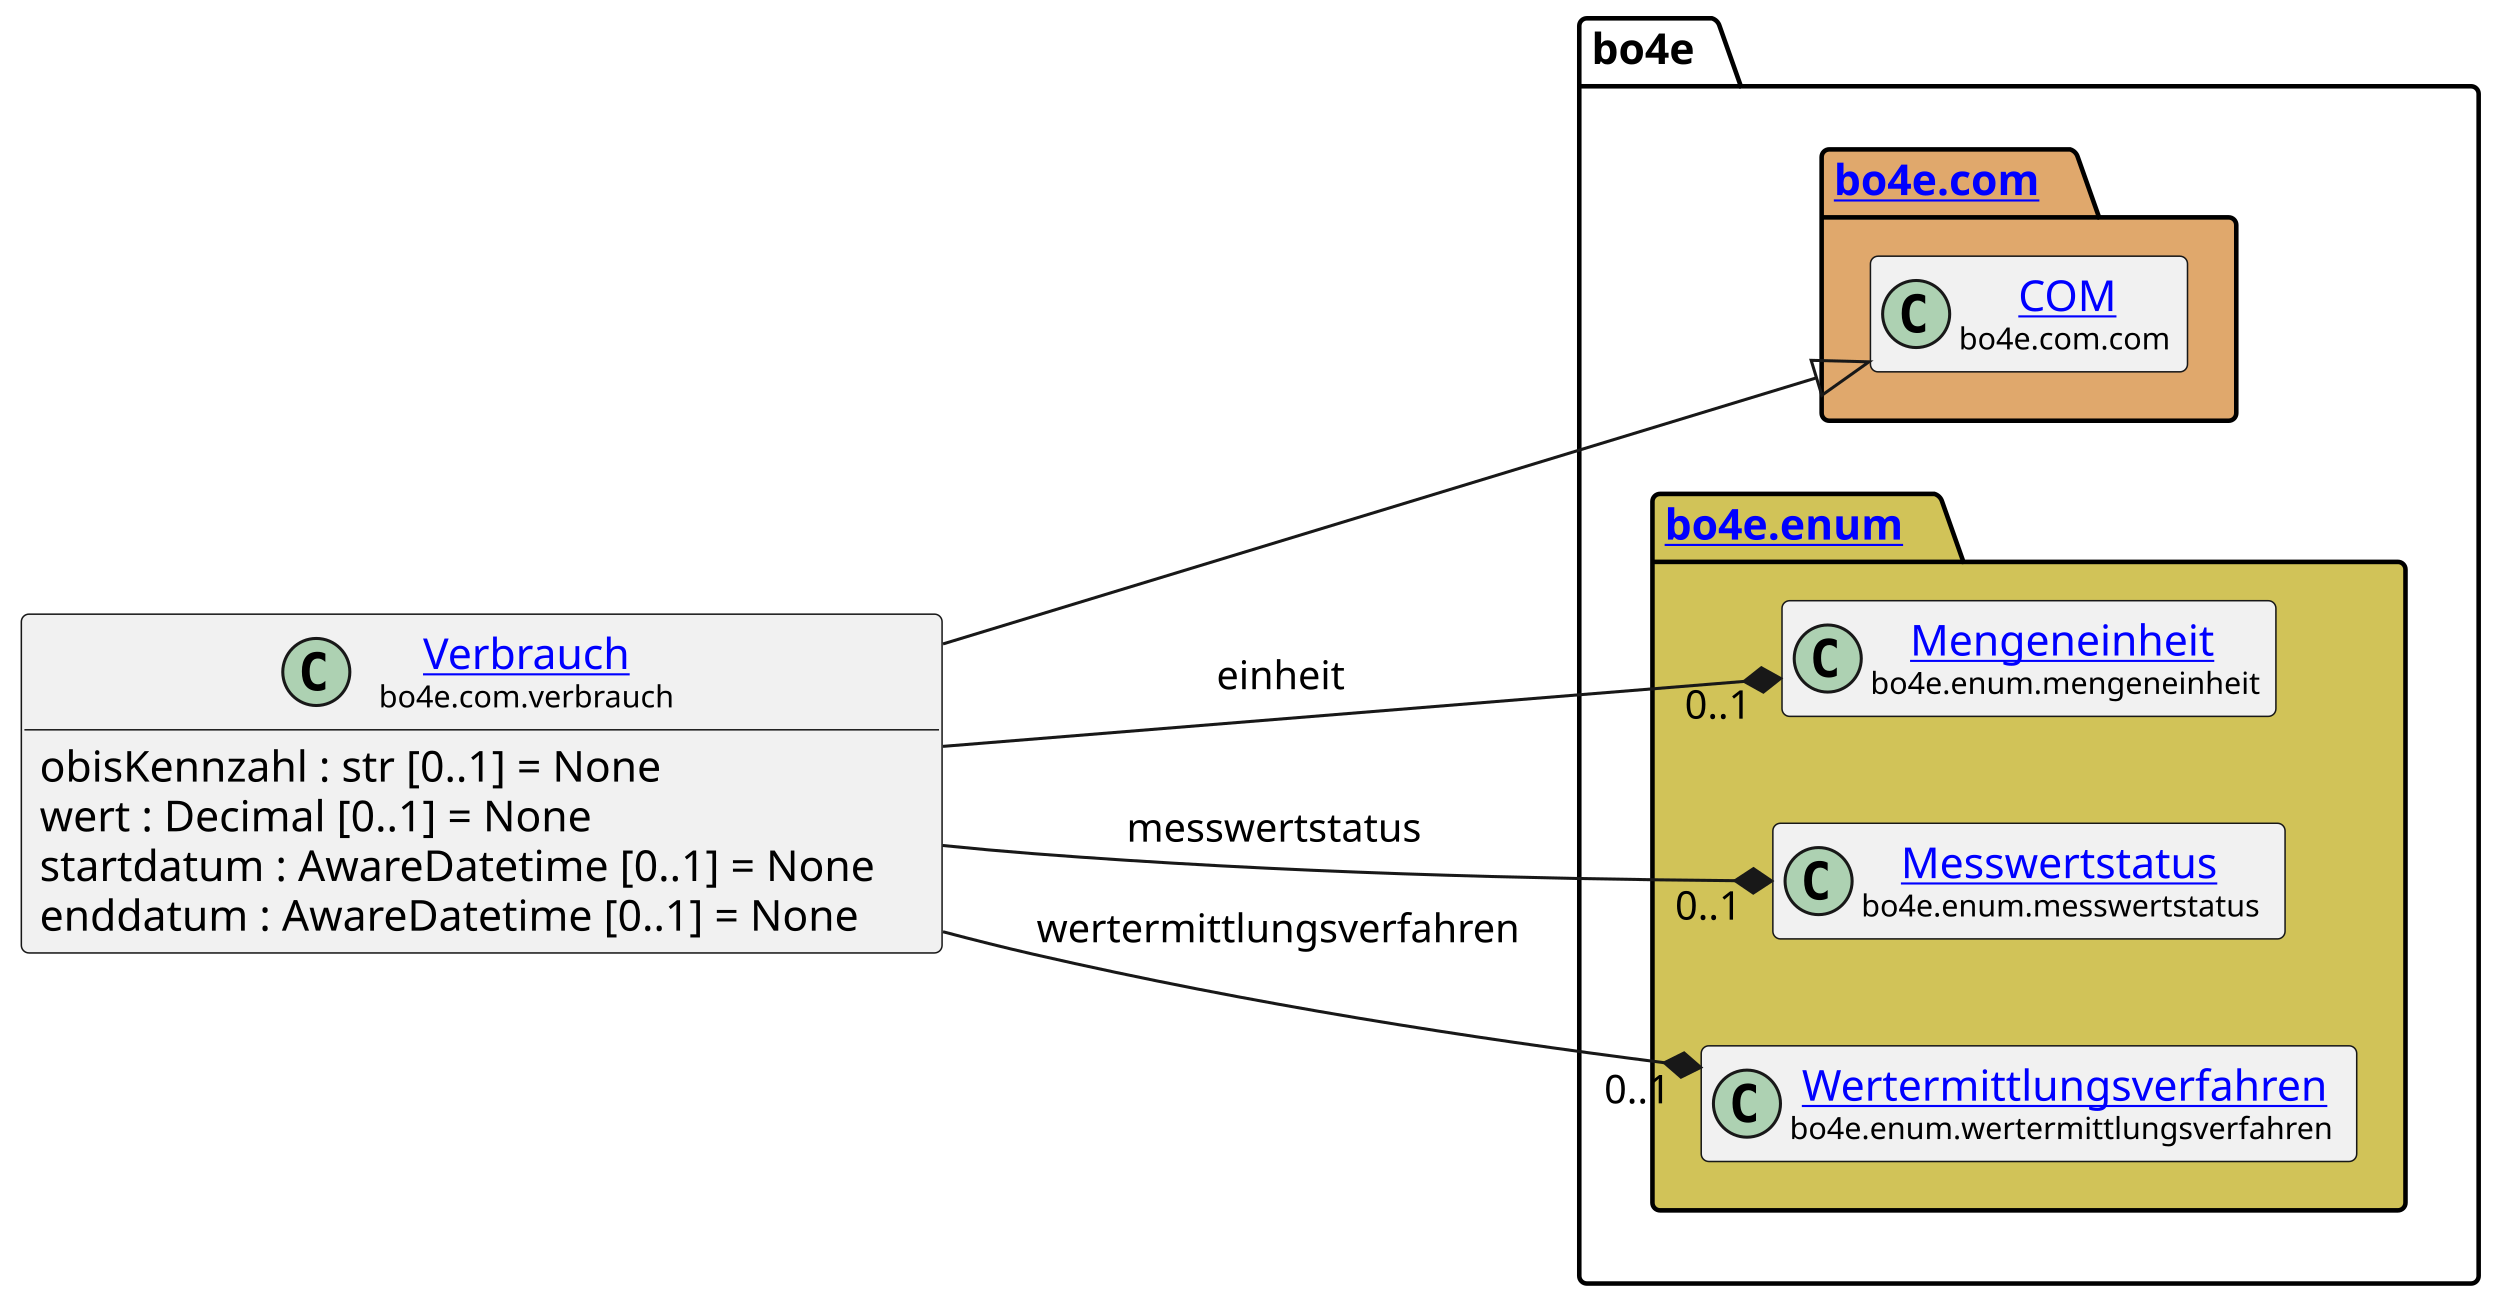
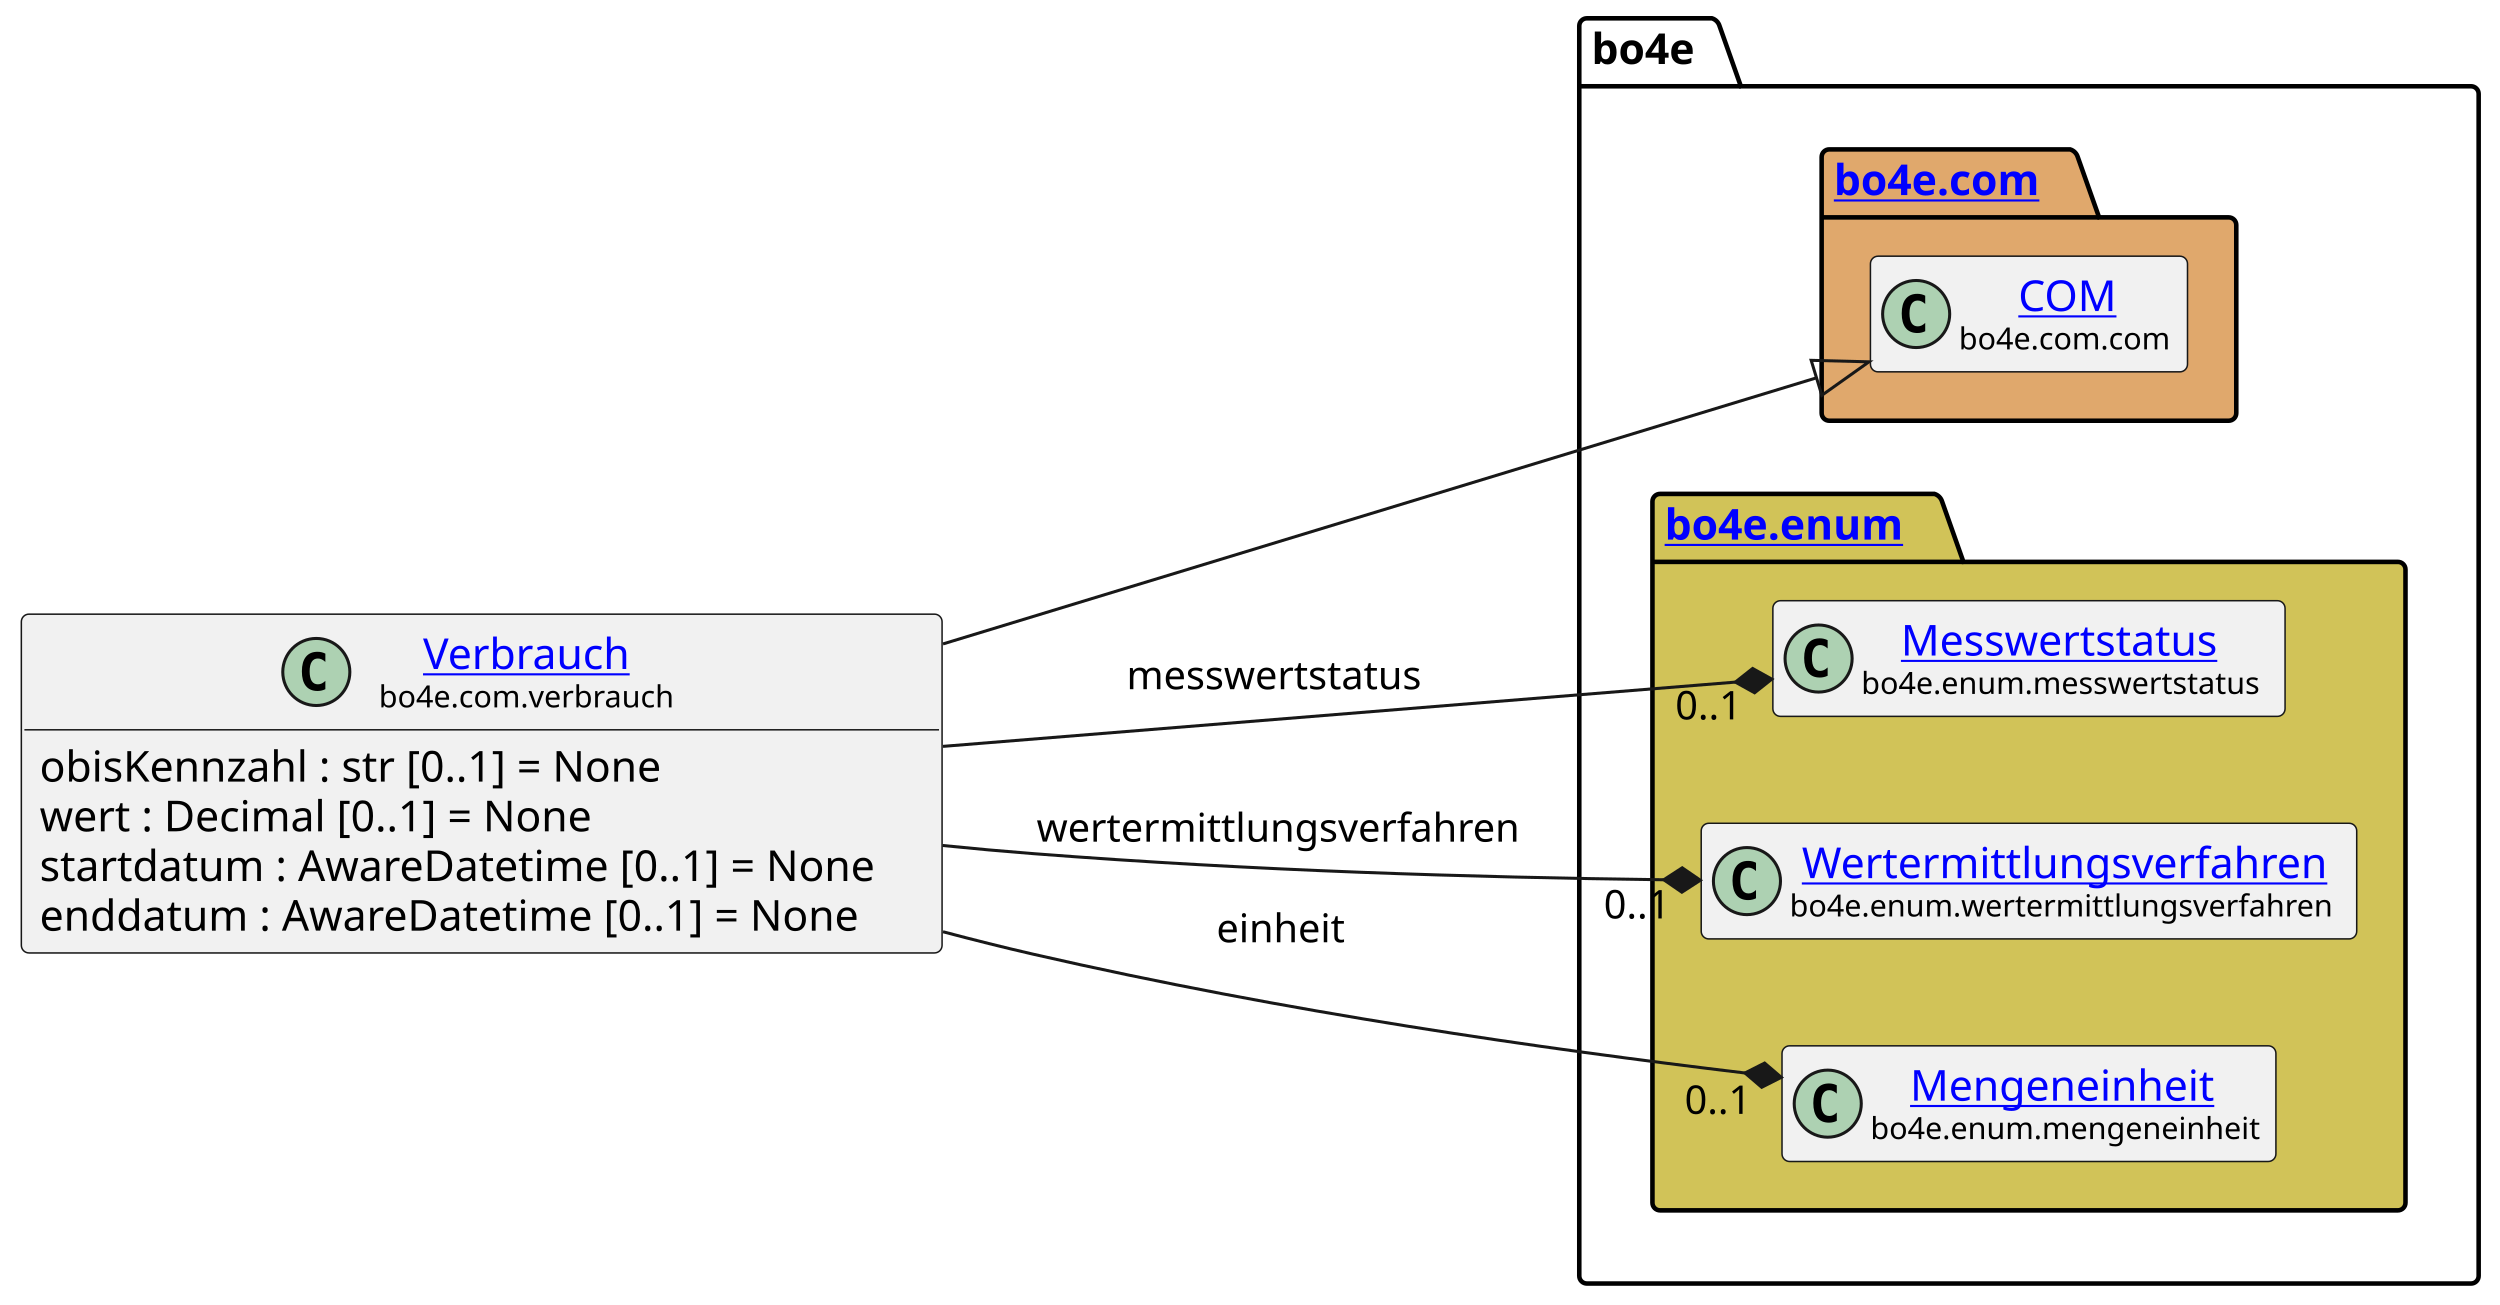
<svg xmlns="http://www.w3.org/2000/svg" xmlns:xlink="http://www.w3.org/1999/xlink" contentStyleType="text/css" height="428px" preserveAspectRatio="none" style="width:820px;height:428px;background:#FFFFFF;" version="1.1" viewBox="0 0 820 428" width="820px" zoomAndPan="magnify">
  <defs />
  <g>
    <g id="cluster_bo4e">
      <path d="M520.5,6 L561.5,6 A3.75,3.75 0 0 1 564,8.5 L571,28.297 L810.5,28.297 A2.5,2.5 0 0 1 813,30.797 L813,418.5 A2.5,2.5 0 0 1 810.5,421 L520.5,421 A2.5,2.5 0 0 1 518,418.5 L518,8.5 A2.5,2.5 0 0 1 520.5,6 " fill="none" style="stroke:#000000;stroke-width:1.5;" />
      <line style="stroke:#000000;stroke-width:1.5;" x1="518" x2="571" y1="28.297" y2="28.297" />
      <text fill="#000000" font-family="sans-serif" font-size="14" font-weight="bold" lengthAdjust="spacing" textLength="40" x="522" y="20.995">bo4e</text>
    </g>
    <g id="cluster_com">
      <path d="M600,49 L679,49 A3.75,3.75 0 0 1 681.5,51.5 L688.5,71.297 L731,71.297 A2.5,2.5 0 0 1 733.5,73.797 L733.5,135.5 A2.5,2.5 0 0 1 731,138 L600,138 A2.5,2.5 0 0 1 597.5,135.5 L597.5,51.5 A2.5,2.5 0 0 1 600,49 " fill="#E0A86C" style="stroke:#000000;stroke-width:1.5;" />
      <line style="stroke:#000000;stroke-width:1.5;" x1="597.5" x2="688.5" y1="71.297" y2="71.297" />
      <a href="https://bo4e.github.io/BO4E-python/latest/api/bo4e.com.html" target="_top" title="https://bo4e.github.io/BO4E-python/latest/api/bo4e.com.html" xlink:actuate="onRequest" xlink:href="https://bo4e.github.io/BO4E-python/latest/api/bo4e.com.html" xlink:show="new" xlink:title="https://bo4e.github.io/BO4E-python/latest/api/bo4e.com.html" xlink:type="simple">
        <text fill="#0000FF" font-family="sans-serif" font-size="14" font-weight="bold" lengthAdjust="spacing" text-decoration="underline" textLength="78" x="601.5" y="63.995">bo4e.com</text>
      </a>
    </g>
    <g id="cluster_enum">
      <path d="M544.5,162 L634.5,162 A3.75,3.75 0 0 1 637,164.5 L644,184.297 L786.5,184.297 A2.5,2.5 0 0 1 789,186.797 L789,394.5 A2.5,2.5 0 0 1 786.5,397 L544.5,397 A2.5,2.5 0 0 1 542,394.5 L542,164.5 A2.5,2.5 0 0 1 544.5,162 " fill="#D1C358" style="stroke:#000000;stroke-width:1.5;" />
      <line style="stroke:#000000;stroke-width:1.5;" x1="542" x2="644" y1="184.297" y2="184.297" />
      <a href="https://bo4e.github.io/BO4E-python/latest/api/bo4e.enum.html" target="_top" title="https://bo4e.github.io/BO4E-python/latest/api/bo4e.enum.html" xlink:actuate="onRequest" xlink:href="https://bo4e.github.io/BO4E-python/latest/api/bo4e.enum.html" xlink:show="new" xlink:title="https://bo4e.github.io/BO4E-python/latest/api/bo4e.enum.html" xlink:type="simple">
        <text fill="#0000FF" font-family="sans-serif" font-size="14" font-weight="bold" lengthAdjust="spacing" text-decoration="underline" textLength="89" x="546" y="176.995">bo4e.enum</text>
      </a>
    </g>
    <g id="elem_COM">
      <rect codeLine="11" fill="#F1F1F1" height="37.938" id="COM" rx="2.5" ry="2.5" style="stroke:#181818;stroke-width:0.5;" width="104" x="613.5" y="84.03" />
      <ellipse cx="628.5" cy="102.999" fill="#ADD1B2" rx="11" ry="11" style="stroke:#181818;stroke-width:1.0;" />
      <path d="M631.469,108.639 Q630.891,108.936 630.25,109.077 Q629.609,109.233 628.906,109.233 Q626.406,109.233 625.078,107.593 Q623.766,105.936 623.766,102.811 Q623.766,99.686 625.078,98.03 Q626.406,96.374 628.906,96.374 Q629.609,96.374 630.25,96.53 Q630.906,96.686 631.469,96.983 L631.469,99.702 Q630.844,99.124 630.25,98.858 Q629.656,98.577 629.031,98.577 Q627.688,98.577 627,99.655 Q626.312,100.718 626.312,102.811 Q626.312,104.905 627,105.983 Q627.688,107.046 629.031,107.046 Q629.656,107.046 630.25,106.78 Q630.844,106.499 631.469,105.921 L631.469,108.639 Z " fill="#000000" />
      <a href="https://bo4e.github.io/BO4E-python/latest/api/bo4e.com.html#bo4e.com.com.COM" target="_top" title="https://bo4e.github.io/BO4E-python/latest/api/bo4e.com.html#bo4e.com.com.COM" xlink:actuate="onRequest" xlink:href="https://bo4e.github.io/BO4E-python/latest/api/bo4e.com.html#bo4e.com.com.COM" xlink:show="new" xlink:title="https://bo4e.github.io/BO4E-python/latest/api/bo4e.com.html#bo4e.com.com.COM" xlink:type="simple">
        <text fill="#0000FF" font-family="sans-serif" font-size="14" lengthAdjust="spacing" text-decoration="underline" textLength="33" x="662" y="102.025">COM</text>
      </a>
      <text fill="#000000" font-family="sans-serif" font-size="10" lengthAdjust="spacing" textLength="72" x="642.5" y="114.609">bo4e.com.com</text>
    </g>
-     <g id="elem_Mengeneinheit">
-       <rect codeLine="14" fill="#F1F1F1" height="37.938" id="Mengeneinheit" rx="2.5" ry="2.5" style="stroke:#181818;stroke-width:0.5;" width="162" x="584.5" y="197.03" />
-       <ellipse cx="599.5" cy="215.999" fill="#ADD1B2" rx="11" ry="11" style="stroke:#181818;stroke-width:1.0;" />
-       <path d="M602.469,221.639 Q601.891,221.936 601.25,222.077 Q600.609,222.233 599.906,222.233 Q597.406,222.233 596.078,220.593 Q594.766,218.936 594.766,215.811 Q594.766,212.686 596.078,211.03 Q597.406,209.374 599.906,209.374 Q600.609,209.374 601.25,209.53 Q601.906,209.686 602.469,209.983 L602.469,212.702 Q601.844,212.124 601.25,211.858 Q600.656,211.577 600.031,211.577 Q598.688,211.577 598,212.655 Q597.312,213.718 597.312,215.811 Q597.312,217.905 598,218.983 Q598.688,220.046 600.031,220.046 Q600.656,220.046 601.25,219.78 Q601.844,219.499 602.469,218.921 L602.469,221.639 Z " fill="#000000" />
-       <a href="https://bo4e.github.io/BO4E-python/latest/api/bo4e.enum.html#bo4e.enum.mengeneinheit.Mengeneinheit" target="_top" title="https://bo4e.github.io/BO4E-python/latest/api/bo4e.enum.html#bo4e.enum.mengeneinheit.Mengeneinheit" xlink:actuate="onRequest" xlink:href="https://bo4e.github.io/BO4E-python/latest/api/bo4e.enum.html#bo4e.enum.mengeneinheit.Mengeneinheit" xlink:show="new" xlink:title="https://bo4e.github.io/BO4E-python/latest/api/bo4e.enum.html#bo4e.enum.mengeneinheit.Mengeneinheit" xlink:type="simple">
-         <text fill="#0000FF" font-family="sans-serif" font-size="14" lengthAdjust="spacing" text-decoration="underline" textLength="104" x="626.5" y="215.025">Mengeneinheit</text>
+     <g id="elem_Messwertstatus">
+       <rect codeLine="14" fill="#F1F1F1" height="37.938" id="Messwertstatus" rx="2.5" ry="2.5" style="stroke:#181818;stroke-width:0.5;" width="168" x="581.5" y="197.03" />
+       <ellipse cx="596.5" cy="215.999" fill="#ADD1B2" rx="11" ry="11" style="stroke:#181818;stroke-width:1.0;" />
+       <path d="M599.469,221.639 Q598.891,221.936 598.25,222.077 Q597.609,222.233 596.906,222.233 Q594.406,222.233 593.078,220.593 Q591.766,218.936 591.766,215.811 Q591.766,212.686 593.078,211.03 Q594.406,209.374 596.906,209.374 Q597.609,209.374 598.25,209.53 Q598.906,209.686 599.469,209.983 L599.469,212.702 Q598.844,212.124 598.25,211.858 Q597.656,211.577 597.031,211.577 Q595.688,211.577 595,212.655 Q594.312,213.718 594.312,215.811 Q594.312,217.905 595,218.983 Q595.688,220.046 597.031,220.046 Q597.656,220.046 598.25,219.78 Q598.844,219.499 599.469,218.921 L599.469,221.639 Z " fill="#000000" />
+       <a href="https://bo4e.github.io/BO4E-python/latest/api/bo4e.enum.html#bo4e.enum.messwertstatus.Messwertstatus" target="_top" title="https://bo4e.github.io/BO4E-python/latest/api/bo4e.enum.html#bo4e.enum.messwertstatus.Messwertstatus" xlink:actuate="onRequest" xlink:href="https://bo4e.github.io/BO4E-python/latest/api/bo4e.enum.html#bo4e.enum.messwertstatus.Messwertstatus" xlink:show="new" xlink:title="https://bo4e.github.io/BO4E-python/latest/api/bo4e.enum.html#bo4e.enum.messwertstatus.Messwertstatus" xlink:type="simple">
+         <text fill="#0000FF" font-family="sans-serif" font-size="14" lengthAdjust="spacing" text-decoration="underline" textLength="110" x="623.5" y="215.025">Messwertstatus</text>
      </a>
-       <text fill="#000000" font-family="sans-serif" font-size="10" lengthAdjust="spacing" textLength="130" x="613.5" y="227.609">bo4e.enum.mengeneinheit</text>
-     </g>
-     <g id="elem_Messwertstatus">
-       <rect codeLine="15" fill="#F1F1F1" height="37.938" id="Messwertstatus" rx="2.5" ry="2.5" style="stroke:#181818;stroke-width:0.5;" width="168" x="581.5" y="270.03" />
-       <ellipse cx="596.5" cy="288.999" fill="#ADD1B2" rx="11" ry="11" style="stroke:#181818;stroke-width:1.0;" />
-       <path d="M599.469,294.639 Q598.891,294.936 598.25,295.077 Q597.609,295.233 596.906,295.233 Q594.406,295.233 593.078,293.592 Q591.766,291.936 591.766,288.811 Q591.766,285.686 593.078,284.03 Q594.406,282.374 596.906,282.374 Q597.609,282.374 598.25,282.53 Q598.906,282.686 599.469,282.983 L599.469,285.702 Q598.844,285.124 598.25,284.858 Q597.656,284.577 597.031,284.577 Q595.688,284.577 595,285.655 Q594.312,286.717 594.312,288.811 Q594.312,290.905 595,291.983 Q595.688,293.046 597.031,293.046 Q597.656,293.046 598.25,292.78 Q598.844,292.499 599.469,291.921 L599.469,294.639 Z " fill="#000000" />
-       <a href="https://bo4e.github.io/BO4E-python/latest/api/bo4e.enum.html#bo4e.enum.messwertstatus.Messwertstatus" target="_top" title="https://bo4e.github.io/BO4E-python/latest/api/bo4e.enum.html#bo4e.enum.messwertstatus.Messwertstatus" xlink:actuate="onRequest" xlink:href="https://bo4e.github.io/BO4E-python/latest/api/bo4e.enum.html#bo4e.enum.messwertstatus.Messwertstatus" xlink:show="new" xlink:title="https://bo4e.github.io/BO4E-python/latest/api/bo4e.enum.html#bo4e.enum.messwertstatus.Messwertstatus" xlink:type="simple">
-         <text fill="#0000FF" font-family="sans-serif" font-size="14" lengthAdjust="spacing" text-decoration="underline" textLength="110" x="623.5" y="288.025">Messwertstatus</text>
-       </a>
-       <text fill="#000000" font-family="sans-serif" font-size="10" lengthAdjust="spacing" textLength="136" x="610.5" y="300.609">bo4e.enum.messwertstatus</text>
+       <text fill="#000000" font-family="sans-serif" font-size="10" lengthAdjust="spacing" textLength="136" x="610.5" y="227.609">bo4e.enum.messwertstatus</text>
    </g>
    <g id="elem_Wertermittlungsverfahren">
-       <rect codeLine="16" fill="#F1F1F1" height="37.938" id="Wertermittlungsverfahren" rx="2.5" ry="2.5" style="stroke:#181818;stroke-width:0.5;" width="215" x="558" y="343.03" />
-       <ellipse cx="573" cy="361.999" fill="#ADD1B2" rx="11" ry="11" style="stroke:#181818;stroke-width:1.0;" />
-       <path d="M575.969,367.639 Q575.391,367.936 574.75,368.077 Q574.109,368.233 573.406,368.233 Q570.906,368.233 569.578,366.592 Q568.266,364.936 568.266,361.811 Q568.266,358.686 569.578,357.03 Q570.906,355.374 573.406,355.374 Q574.109,355.374 574.75,355.53 Q575.406,355.686 575.969,355.983 L575.969,358.702 Q575.344,358.124 574.75,357.858 Q574.156,357.577 573.531,357.577 Q572.188,357.577 571.5,358.655 Q570.812,359.717 570.812,361.811 Q570.812,363.905 571.5,364.983 Q572.188,366.046 573.531,366.046 Q574.156,366.046 574.75,365.78 Q575.344,365.499 575.969,364.921 L575.969,367.639 Z " fill="#000000" />
+       <rect codeLine="15" fill="#F1F1F1" height="37.938" id="Wertermittlungsverfahren" rx="2.5" ry="2.5" style="stroke:#181818;stroke-width:0.5;" width="215" x="558" y="270.03" />
+       <ellipse cx="573" cy="288.999" fill="#ADD1B2" rx="11" ry="11" style="stroke:#181818;stroke-width:1.0;" />
+       <path d="M575.969,294.639 Q575.391,294.936 574.75,295.077 Q574.109,295.233 573.406,295.233 Q570.906,295.233 569.578,293.592 Q568.266,291.936 568.266,288.811 Q568.266,285.686 569.578,284.03 Q570.906,282.374 573.406,282.374 Q574.109,282.374 574.75,282.53 Q575.406,282.686 575.969,282.983 L575.969,285.702 Q575.344,285.124 574.75,284.858 Q574.156,284.577 573.531,284.577 Q572.188,284.577 571.5,285.655 Q570.812,286.717 570.812,288.811 Q570.812,290.905 571.5,291.983 Q572.188,293.046 573.531,293.046 Q574.156,293.046 574.75,292.78 Q575.344,292.499 575.969,291.921 L575.969,294.639 Z " fill="#000000" />
      <a href="https://bo4e.github.io/BO4E-python/latest/api/bo4e.enum.html#bo4e.enum.wertermittlungsverfahren.Wertermittlungsverfahren" target="_top" title="https://bo4e.github.io/BO4E-python/latest/api/bo4e.enum.html#bo4e.enum.wertermittlungsverfahren.Wertermittlungsverfahren" xlink:actuate="onRequest" xlink:href="https://bo4e.github.io/BO4E-python/latest/api/bo4e.enum.html#bo4e.enum.wertermittlungsverfahren.Wertermittlungsverfahren" xlink:show="new" xlink:title="https://bo4e.github.io/BO4E-python/latest/api/bo4e.enum.html#bo4e.enum.wertermittlungsverfahren.Wertermittlungsverfahren" xlink:type="simple">
-         <text fill="#0000FF" font-family="sans-serif" font-size="14" lengthAdjust="spacing" text-decoration="underline" textLength="175" x="591" y="361.025">Wertermittlungsverfahren</text>
+         <text fill="#0000FF" font-family="sans-serif" font-size="14" lengthAdjust="spacing" text-decoration="underline" textLength="175" x="591" y="288.025">Wertermittlungsverfahren</text>
      </a>
-       <text fill="#000000" font-family="sans-serif" font-size="10" lengthAdjust="spacing" textLength="183" x="587" y="373.609">bo4e.enum.wertermittlungsverfahren</text>
+       <text fill="#000000" font-family="sans-serif" font-size="10" lengthAdjust="spacing" textLength="183" x="587" y="300.609">bo4e.enum.wertermittlungsverfahren</text>
+     </g>
+     <g id="elem_Mengeneinheit">
+       <rect codeLine="16" fill="#F1F1F1" height="37.938" id="Mengeneinheit" rx="2.5" ry="2.5" style="stroke:#181818;stroke-width:0.5;" width="162" x="584.5" y="343.03" />
+       <ellipse cx="599.5" cy="361.999" fill="#ADD1B2" rx="11" ry="11" style="stroke:#181818;stroke-width:1.0;" />
+       <path d="M602.469,367.639 Q601.891,367.936 601.25,368.077 Q600.609,368.233 599.906,368.233 Q597.406,368.233 596.078,366.592 Q594.766,364.936 594.766,361.811 Q594.766,358.686 596.078,357.03 Q597.406,355.374 599.906,355.374 Q600.609,355.374 601.25,355.53 Q601.906,355.686 602.469,355.983 L602.469,358.702 Q601.844,358.124 601.25,357.858 Q600.656,357.577 600.031,357.577 Q598.688,357.577 598,358.655 Q597.312,359.717 597.312,361.811 Q597.312,363.905 598,364.983 Q598.688,366.046 600.031,366.046 Q600.656,366.046 601.25,365.78 Q601.844,365.499 602.469,364.921 L602.469,367.639 Z " fill="#000000" />
+       <a href="https://bo4e.github.io/BO4E-python/latest/api/bo4e.enum.html#bo4e.enum.mengeneinheit.Mengeneinheit" target="_top" title="https://bo4e.github.io/BO4E-python/latest/api/bo4e.enum.html#bo4e.enum.mengeneinheit.Mengeneinheit" xlink:actuate="onRequest" xlink:href="https://bo4e.github.io/BO4E-python/latest/api/bo4e.enum.html#bo4e.enum.mengeneinheit.Mengeneinheit" xlink:show="new" xlink:title="https://bo4e.github.io/BO4E-python/latest/api/bo4e.enum.html#bo4e.enum.mengeneinheit.Mengeneinheit" xlink:type="simple">
+         <text fill="#0000FF" font-family="sans-serif" font-size="14" lengthAdjust="spacing" text-decoration="underline" textLength="104" x="626.5" y="361.025">Mengeneinheit</text>
+       </a>
+       <text fill="#000000" font-family="sans-serif" font-size="10" lengthAdjust="spacing" textLength="130" x="613.5" y="373.609">bo4e.enum.mengeneinheit</text>
    </g>
    <g id="elem_Verbrauch">
      <rect codeLine="3" fill="#F1F1F1" height="111.125" id="Verbrauch" rx="2.5" ry="2.5" style="stroke:#181818;stroke-width:0.5;" width="302" x="7" y="201.44" />
      <ellipse cx="103.75" cy="220.409" fill="#ADD1B2" rx="11" ry="11" style="stroke:#181818;stroke-width:1.0;" />
      <path d="M106.719,226.049 Q106.141,226.346 105.5,226.487 Q104.859,226.643 104.156,226.643 Q101.656,226.643 100.328,225.002 Q99.016,223.346 99.016,220.221 Q99.016,217.096 100.328,215.44 Q101.656,213.784 104.156,213.784 Q104.859,213.784 105.5,213.94 Q106.156,214.096 106.719,214.393 L106.719,217.112 Q106.094,216.534 105.5,216.268 Q104.906,215.987 104.281,215.987 Q102.938,215.987 102.25,217.065 Q101.562,218.127 101.562,220.221 Q101.562,222.315 102.25,223.393 Q102.938,224.456 104.281,224.456 Q104.906,224.456 105.5,224.19 Q106.094,223.909 106.719,223.331 L106.719,226.049 Z " fill="#000000" />
      <a href="https://bo4e.github.io/BO4E-python/latest/api/bo4e.com.html#bo4e.com.verbrauch.Verbrauch" target="_top" title="https://bo4e.github.io/BO4E-python/latest/api/bo4e.com.html#bo4e.com.verbrauch.Verbrauch" xlink:actuate="onRequest" xlink:href="https://bo4e.github.io/BO4E-python/latest/api/bo4e.com.html#bo4e.com.verbrauch.Verbrauch" xlink:show="new" xlink:title="https://bo4e.github.io/BO4E-python/latest/api/bo4e.com.html#bo4e.com.verbrauch.Verbrauch" xlink:type="simple">
        <text fill="#0000FF" font-family="sans-serif" font-size="14" lengthAdjust="spacing" text-decoration="underline" textLength="71" x="138.75" y="219.435">Verbrauch</text>
      </a>
      <text fill="#000000" font-family="sans-serif" font-size="10" lengthAdjust="spacing" textLength="100" x="124.25" y="232.019">bo4e.com.verbrauch</text>
      <line style="stroke:#181818;stroke-width:0.5;" x1="8" x2="308" y1="239.377" y2="239.377" />
      <text fill="#000000" font-family="sans-serif" font-size="14" lengthAdjust="spacing" textLength="221" x="13" y="256.373">obisKennzahl : str [0..1] = None</text>
      <text fill="#000000" font-family="sans-serif" font-size="14" lengthAdjust="spacing" textLength="195" x="13" y="272.67">wert : Decimal [0..1] = None</text>
      <text fill="#000000" font-family="sans-serif" font-size="14" lengthAdjust="spacing" textLength="290" x="13" y="288.966">startdatum : AwareDatetime [0..1] = None</text>
      <text fill="#000000" font-family="sans-serif" font-size="14" lengthAdjust="spacing" textLength="286" x="13" y="305.263">enddatum : AwareDatetime [0..1] = None</text>
    </g>
    <g id="link_Verbrauch_COM">
      <path codeLine="19" d="M309.3,211.21 C412.18,179.87 525.101,145.465 595.811,123.925 " fill="none" id="Verbrauch-to-COM" style="stroke:#181818;stroke-width:1.0;" />
      <polygon fill="none" points="613.03,118.68,594.063,118.186,597.56,129.665,613.03,118.68" style="stroke:#181818;stroke-width:1.0;" />
    </g>
    <g id="link_Verbrauch_Wertermittlungsverfahren">
-       <path codeLine="20" d="M309.3,305.61 C319.31,308.27 329.27,310.77 339,313 C411.27,329.58 481.997,340.42 545.917,348.58 " fill="none" id="Verbrauch-to-Wertermittlungsverfahren" style="stroke:#181818;stroke-width:1.0;" />
-       <polygon fill="#181818" points="557.82,350.1,552.375,345.372,545.917,348.58,551.362,353.308,557.82,350.1" style="stroke:#181818;stroke-width:1.0;" />
-       <text fill="#000000" font-family="sans-serif" font-size="13" lengthAdjust="spacing" textLength="161" x="340" y="309.067">wertermittlungsverfahren</text>
-       <text fill="#000000" font-family="sans-serif" font-size="13" lengthAdjust="spacing" textLength="24" x="526.153" y="361.889">0..1</text>
+       <path codeLine="20" d="M309.16,277.32 C319.24,278.34 329.26,279.25 339,280 C411.85,285.65 482.111,287.733 545.711,288.563 " fill="none" id="Verbrauch-to-Wertermittlungsverfahren" style="stroke:#181818;stroke-width:1.0;" />
+       <polygon fill="#181818" points="557.71,288.72,551.763,284.642,545.711,288.563,551.658,292.641,557.71,288.72" style="stroke:#181818;stroke-width:1.0;" />
+       <text fill="#000000" font-family="sans-serif" font-size="13" lengthAdjust="spacing" textLength="161" x="340" y="276.067">wertermittlungsverfahren</text>
+       <text fill="#000000" font-family="sans-serif" font-size="13" lengthAdjust="spacing" textLength="24" x="526.036" y="301.254">0..1</text>
    </g>
    <g id="link_Verbrauch_Mengeneinheit">
-       <path codeLine="21" d="M309.3,244.81 C399.37,237.5 498.379,229.469 572.069,223.499 " fill="none" id="Verbrauch-to-Mengeneinheit" style="stroke:#181818;stroke-width:1.0;" />
-       <polygon fill="#181818" points="584.03,222.53,577.727,219.028,572.069,223.499,578.373,227.001,584.03,222.53" style="stroke:#181818;stroke-width:1.0;" />
-       <text fill="#000000" font-family="sans-serif" font-size="13" lengthAdjust="spacing" textLength="43" x="399" y="226.067">einheit</text>
-       <text fill="#000000" font-family="sans-serif" font-size="13" lengthAdjust="spacing" textLength="24" x="552.582" y="235.72">0..1</text>
+       <path codeLine="21" d="M309.3,305.61 C319.31,308.27 329.27,310.77 339,313 C421.71,331.98 506.085,344.002 572.355,351.942 " fill="none" id="Verbrauch-to-Mengeneinheit" style="stroke:#181818;stroke-width:1.0;" />
+       <polygon fill="#181818" points="584.27,353.37,578.788,348.685,572.355,351.942,577.837,356.628,584.27,353.37" style="stroke:#181818;stroke-width:1.0;" />
+       <text fill="#000000" font-family="sans-serif" font-size="13" lengthAdjust="spacing" textLength="43" x="399" y="309.067">einheit</text>
+       <text fill="#000000" font-family="sans-serif" font-size="13" lengthAdjust="spacing" textLength="24" x="552.549" y="365.349">0..1</text>
    </g>
    <g id="link_Verbrauch_Messwertstatus">
-       <path codeLine="22" d="M309.16,277.32 C319.24,278.34 329.26,279.25 339,280 C421.15,286.37 503.27,288.296 569.1,288.866 " fill="none" id="Verbrauch-to-Messwertstatus" style="stroke:#181818;stroke-width:1.0;" />
-       <polygon fill="#181818" points="581.1,288.97,575.135,284.918,569.1,288.866,575.066,292.918,581.1,288.97" style="stroke:#181818;stroke-width:1.0;" />
-       <text fill="#000000" font-family="sans-serif" font-size="13" lengthAdjust="spacing" textLength="102" x="369.5" y="276.067">messwertstatus</text>
-       <text fill="#000000" font-family="sans-serif" font-size="13" lengthAdjust="spacing" textLength="24" x="549.418" y="301.638">0..1</text>
+       <path codeLine="22" d="M309.3,244.81 C398.21,237.6 495.519,229.711 569.199,223.731 " fill="none" id="Verbrauch-to-Messwertstatus" style="stroke:#181818;stroke-width:1.0;" />
+       <polygon fill="#181818" points="581.16,222.76,574.856,219.258,569.199,223.731,575.503,227.232,581.16,222.76" style="stroke:#181818;stroke-width:1.0;" />
+       <text fill="#000000" font-family="sans-serif" font-size="13" lengthAdjust="spacing" textLength="102" x="369.5" y="226.067">messwertstatus</text>
+       <text fill="#000000" font-family="sans-serif" font-size="13" lengthAdjust="spacing" textLength="24" x="549.483" y="235.969">0..1</text>
    </g>
  </g>
</svg>
